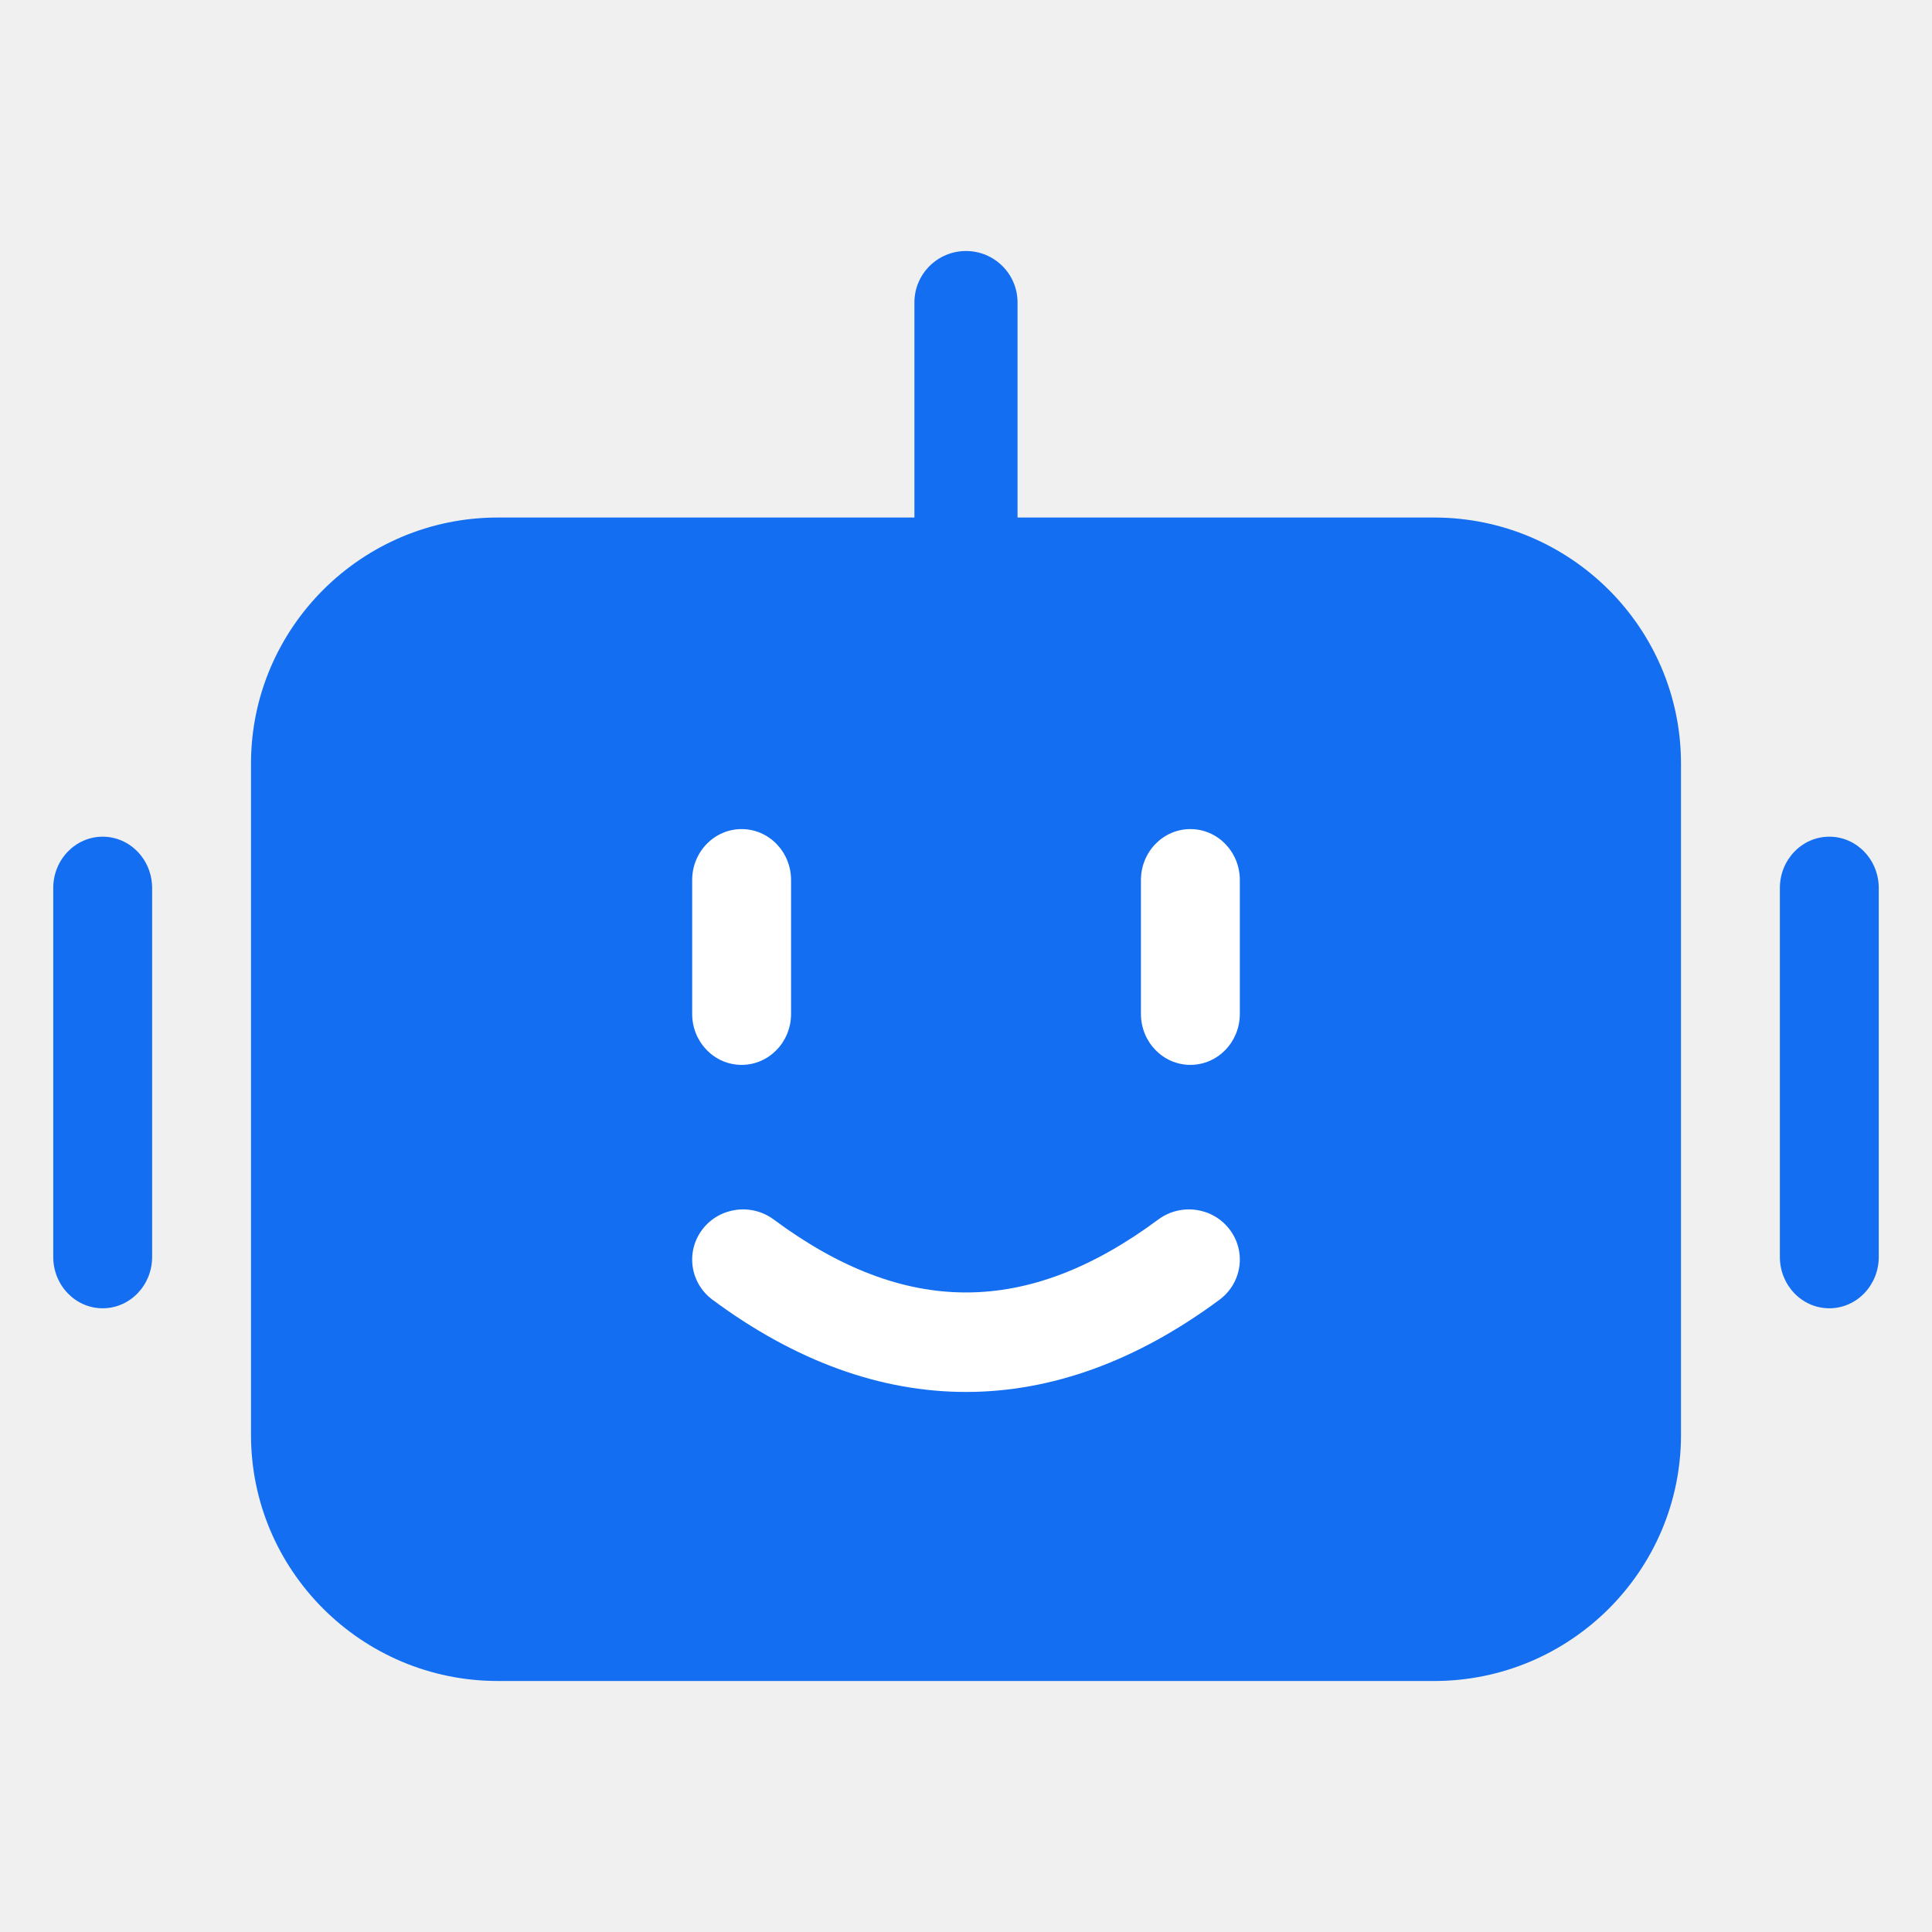
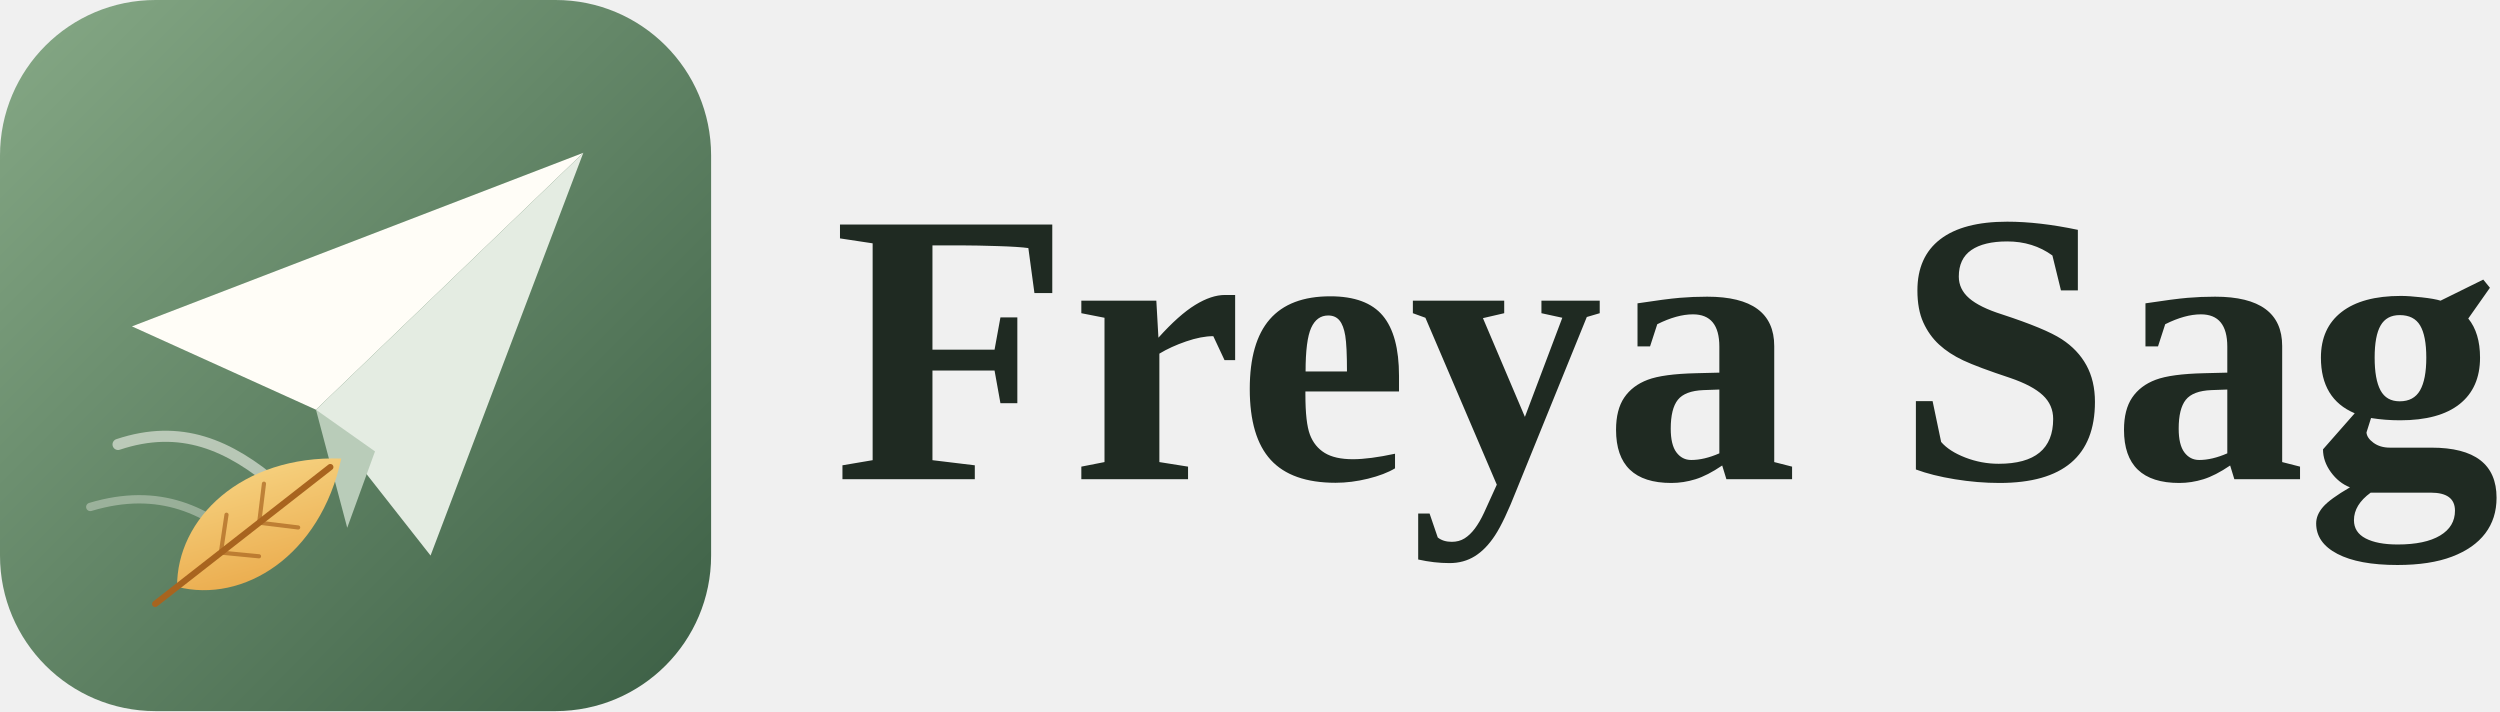
- <svg xmlns="http://www.w3.org/2000/svg" width="254" height="254" viewBox="0 0 254 254" fill="none">
-   <path d="M13.5 172C9.91 172 7 168.978 7 165.251V116.749C7 113.022 9.91 110 13.5 110C17.09 110 20 113.022 20 116.749V165.251C20 168.978 17.09 172 13.5 172Z" fill="#136EF1" />
-   <path d="M240.5 172C236.905 172 234 168.978 234 165.251V116.749C234 113.022 236.905 110 240.5 110C244.095 110 247 113.022 247 116.749V165.251C247 168.978 244.095 172 240.5 172Z" fill="#136EF1" />
-   <path d="M188.554 68.04H133.776V39.758C133.776 36.026 130.741 33 126.998 33C123.254 33 120.219 36.026 120.219 39.758V68.04H65.441C47.553 68.04 33 82.549 33 100.384V188.656C33 206.491 47.553 221 65.441 221H188.559C206.447 221 221 206.491 221 188.656V100.388C221 82.549 206.447 68.04 188.554 68.04Z" fill="#136EF1" />
-   <path d="M97.5 140C93.91 140 91 137.002 91 133.304V115.696C91 111.998 93.91 109 97.5 109C101.09 109 104 111.998 104 115.696V133.304C104 137.002 101.09 140 97.5 140Z" fill="white" />
-   <path d="M156.5 140C152.91 140 150 137.002 150 133.304V115.696C150 111.998 152.91 109 156.5 109C160.09 109 163 111.998 163 115.696V133.304C163 137.002 160.09 140 156.5 140Z" fill="white" />
-   <path d="M126.999 183C115.789 183 104.573 178.958 93.67 170.875C90.717 168.681 90.123 164.55 92.342 161.633C94.556 158.721 98.76 158.135 101.712 160.324C118.966 173.12 135.046 173.115 152.286 160.324C155.248 158.135 159.442 158.721 161.656 161.633C163.88 164.55 163.281 168.681 160.328 170.875C149.425 178.958 138.214 183 126.999 183Z" fill="white" />
+ <svg xmlns="http://www.w3.org/2000/svg" viewBox="0 0 3600 1024">
+   <g>
+     <defs>
+       <linearGradient id="bg" x1="0" y1="0" x2="1" y2="1">
+         <stop offset="0" stop-color="#86A986" />
+         <stop offset="1" stop-color="#3B5E44" />
+       </linearGradient>
+       <linearGradient id="leaf" x1="0" y1="1" x2="1" y2="0">
+         <stop offset="0" stop-color="#E9A646" />
+         <stop offset="1" stop-color="#F8D888" />
+       </linearGradient>
+     </defs>
+     <rect width="1024" height="1024" rx="224" fill="url(#bg)" />
+     <path d="M190 470 L840 220 L455 590 Z" fill="#FFFDF7" />
+     <path d="M455 590 L840 220 L620 800 Z" fill="#E4ECE2" />
+     <path d="M455 590 L540 650 L500 760 Z" fill="#B9CCB9" />
+     <path d="M170 640 C 260 610, 330 640, 400 700" stroke="#FFFDF7" stroke-width="16" stroke-linecap="round" fill="none" opacity="0.55" />
+     <path d="M130 730 C 230 700, 300 735, 360 790" stroke="#FFFDF7" stroke-width="12" stroke-linecap="round" fill="none" opacity="0.35" />
+     <g transform="translate(255 845) rotate(-38)">
+       <path d="M0 0 C 60 -78, 190 -92, 300 0 C 190 92, 60 78, 0 0 Z" fill="url(#leaf)" />
+       <path d="M-40 0 L 280 0" stroke="#A8641F" stroke-width="9" stroke-linecap="round" />
+       <path d="M80 0 L 120 -38 M150 0 L 190 -40 M80 0 L 120 38 M150 0 L 190 40" stroke="#A8641F" stroke-width="6" stroke-linecap="round" opacity="0.7" />
+     </g>
+   </g>
+   <text x="1200" y="690" font-family="Georgia, 'Times New Roman', serif" font-size="560" font-weight="600" fill="#1F2A22">Freya Sage</text>
</svg>
